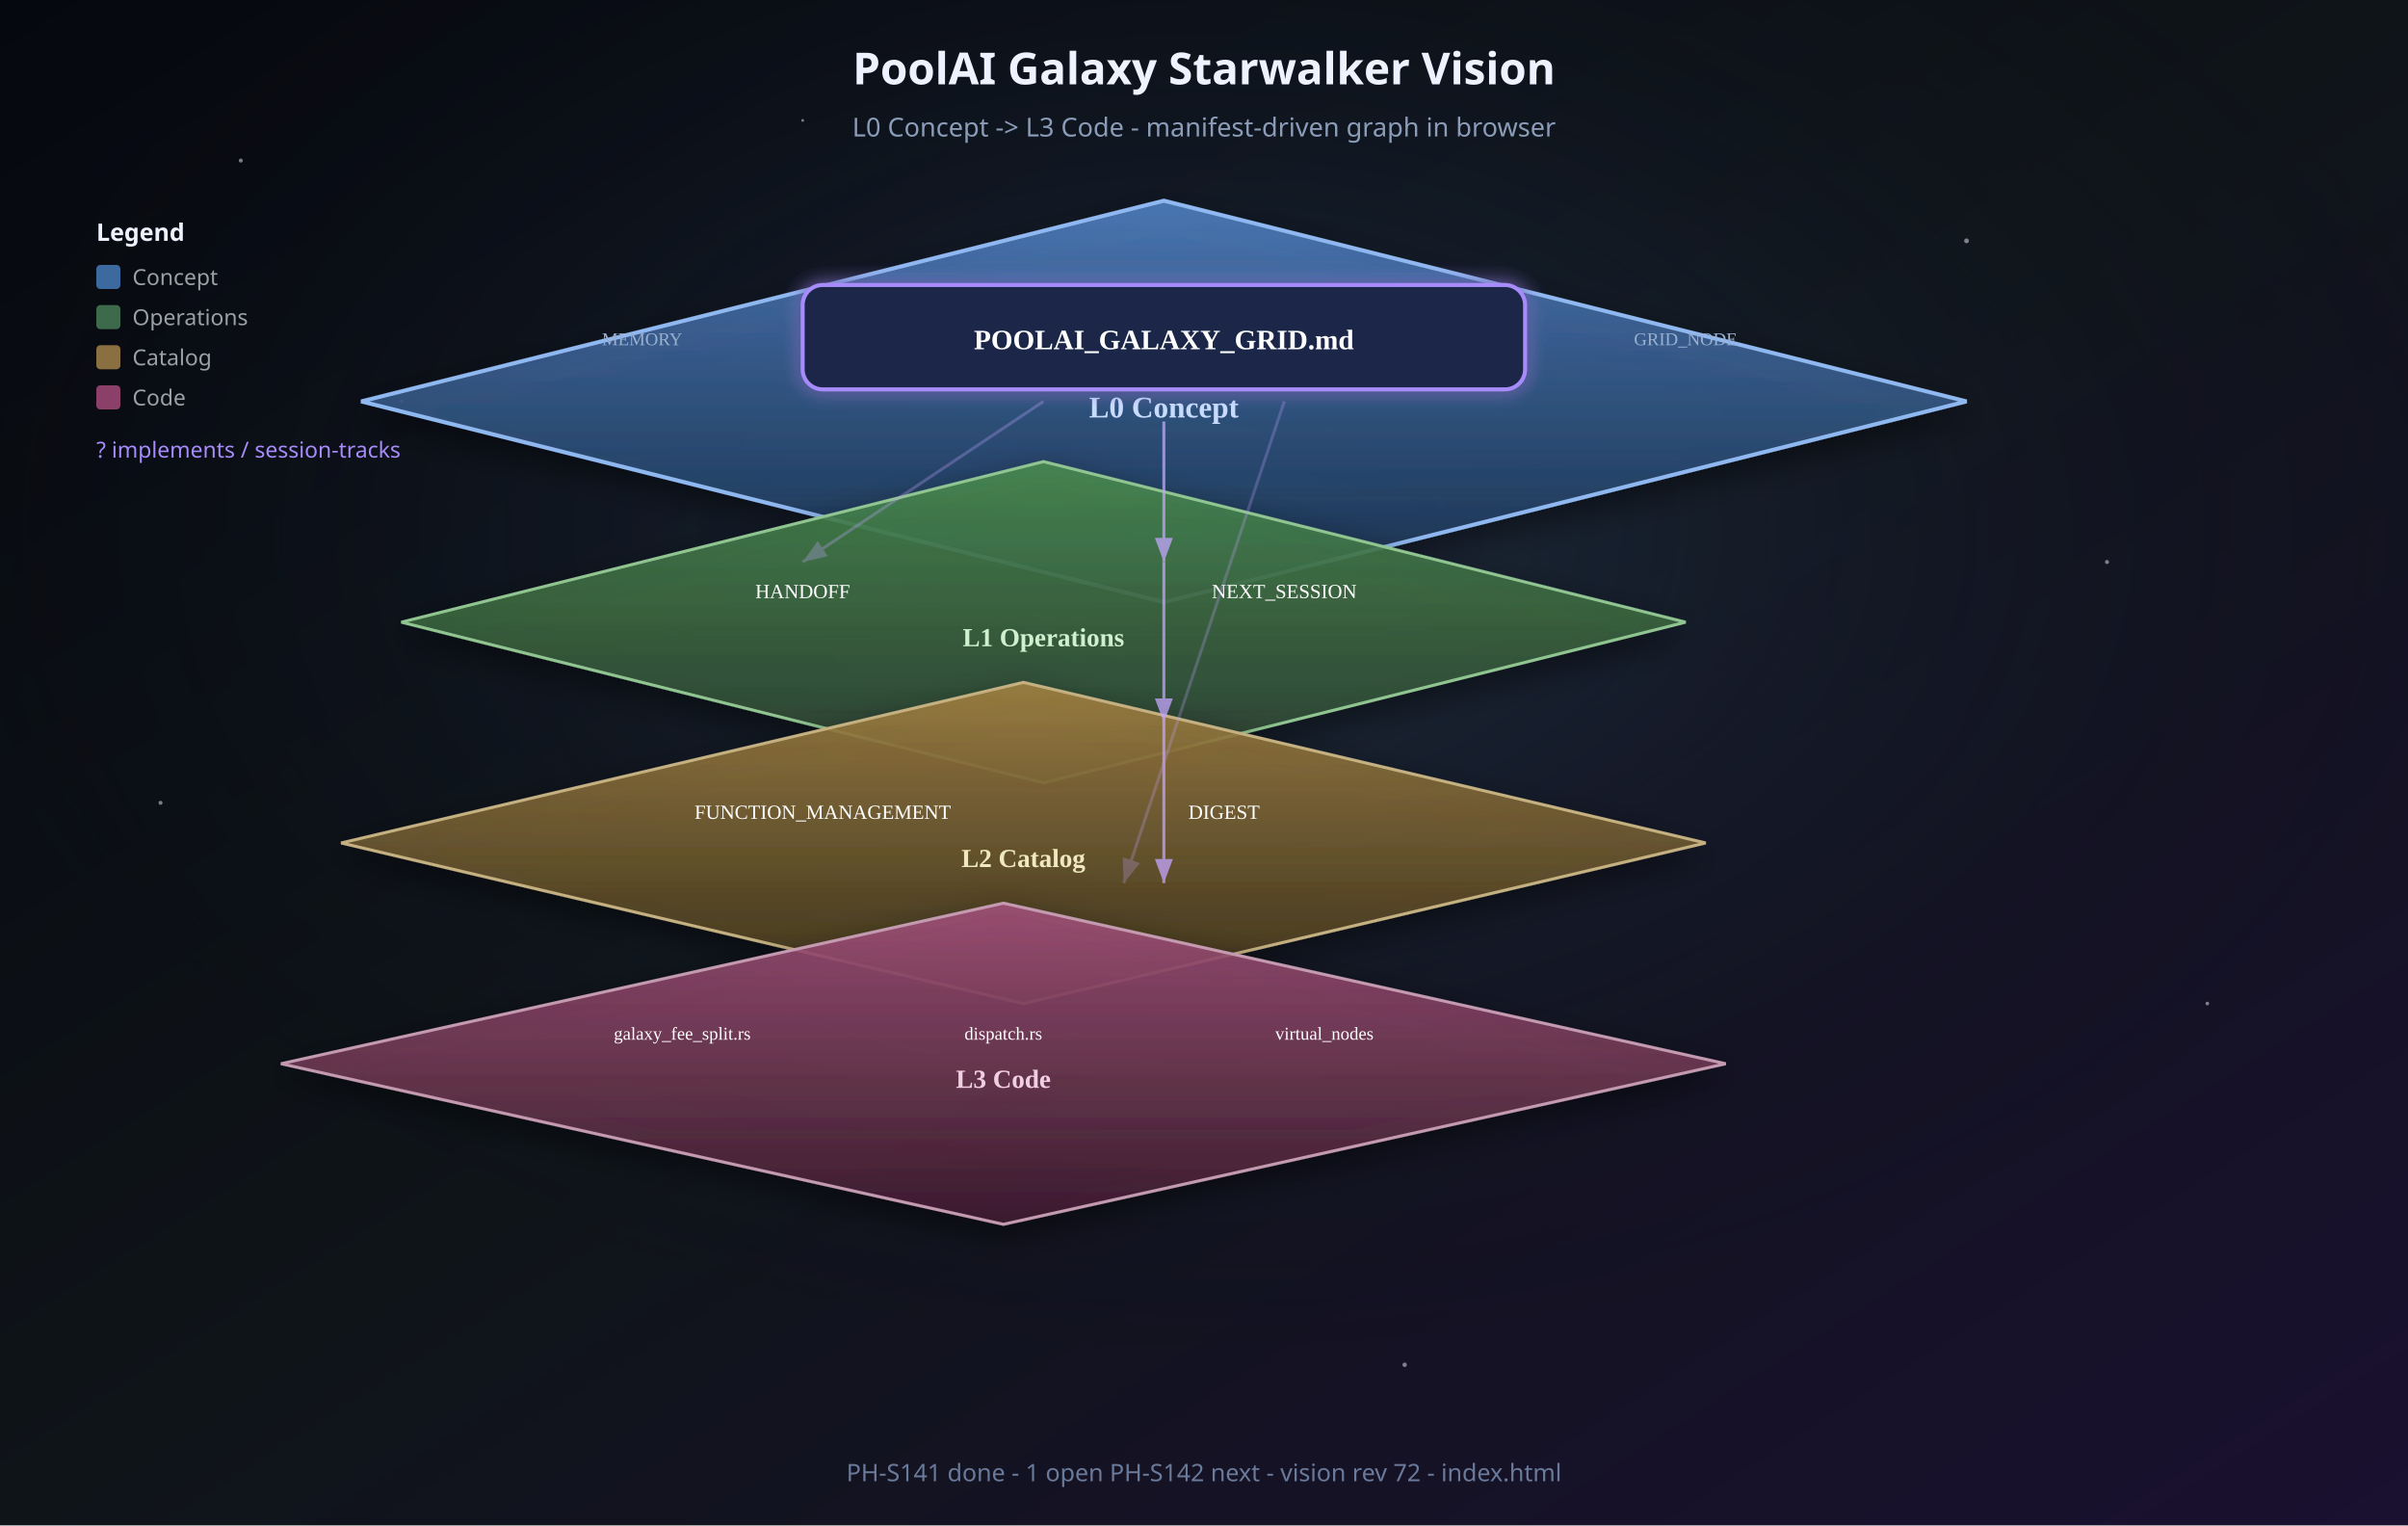
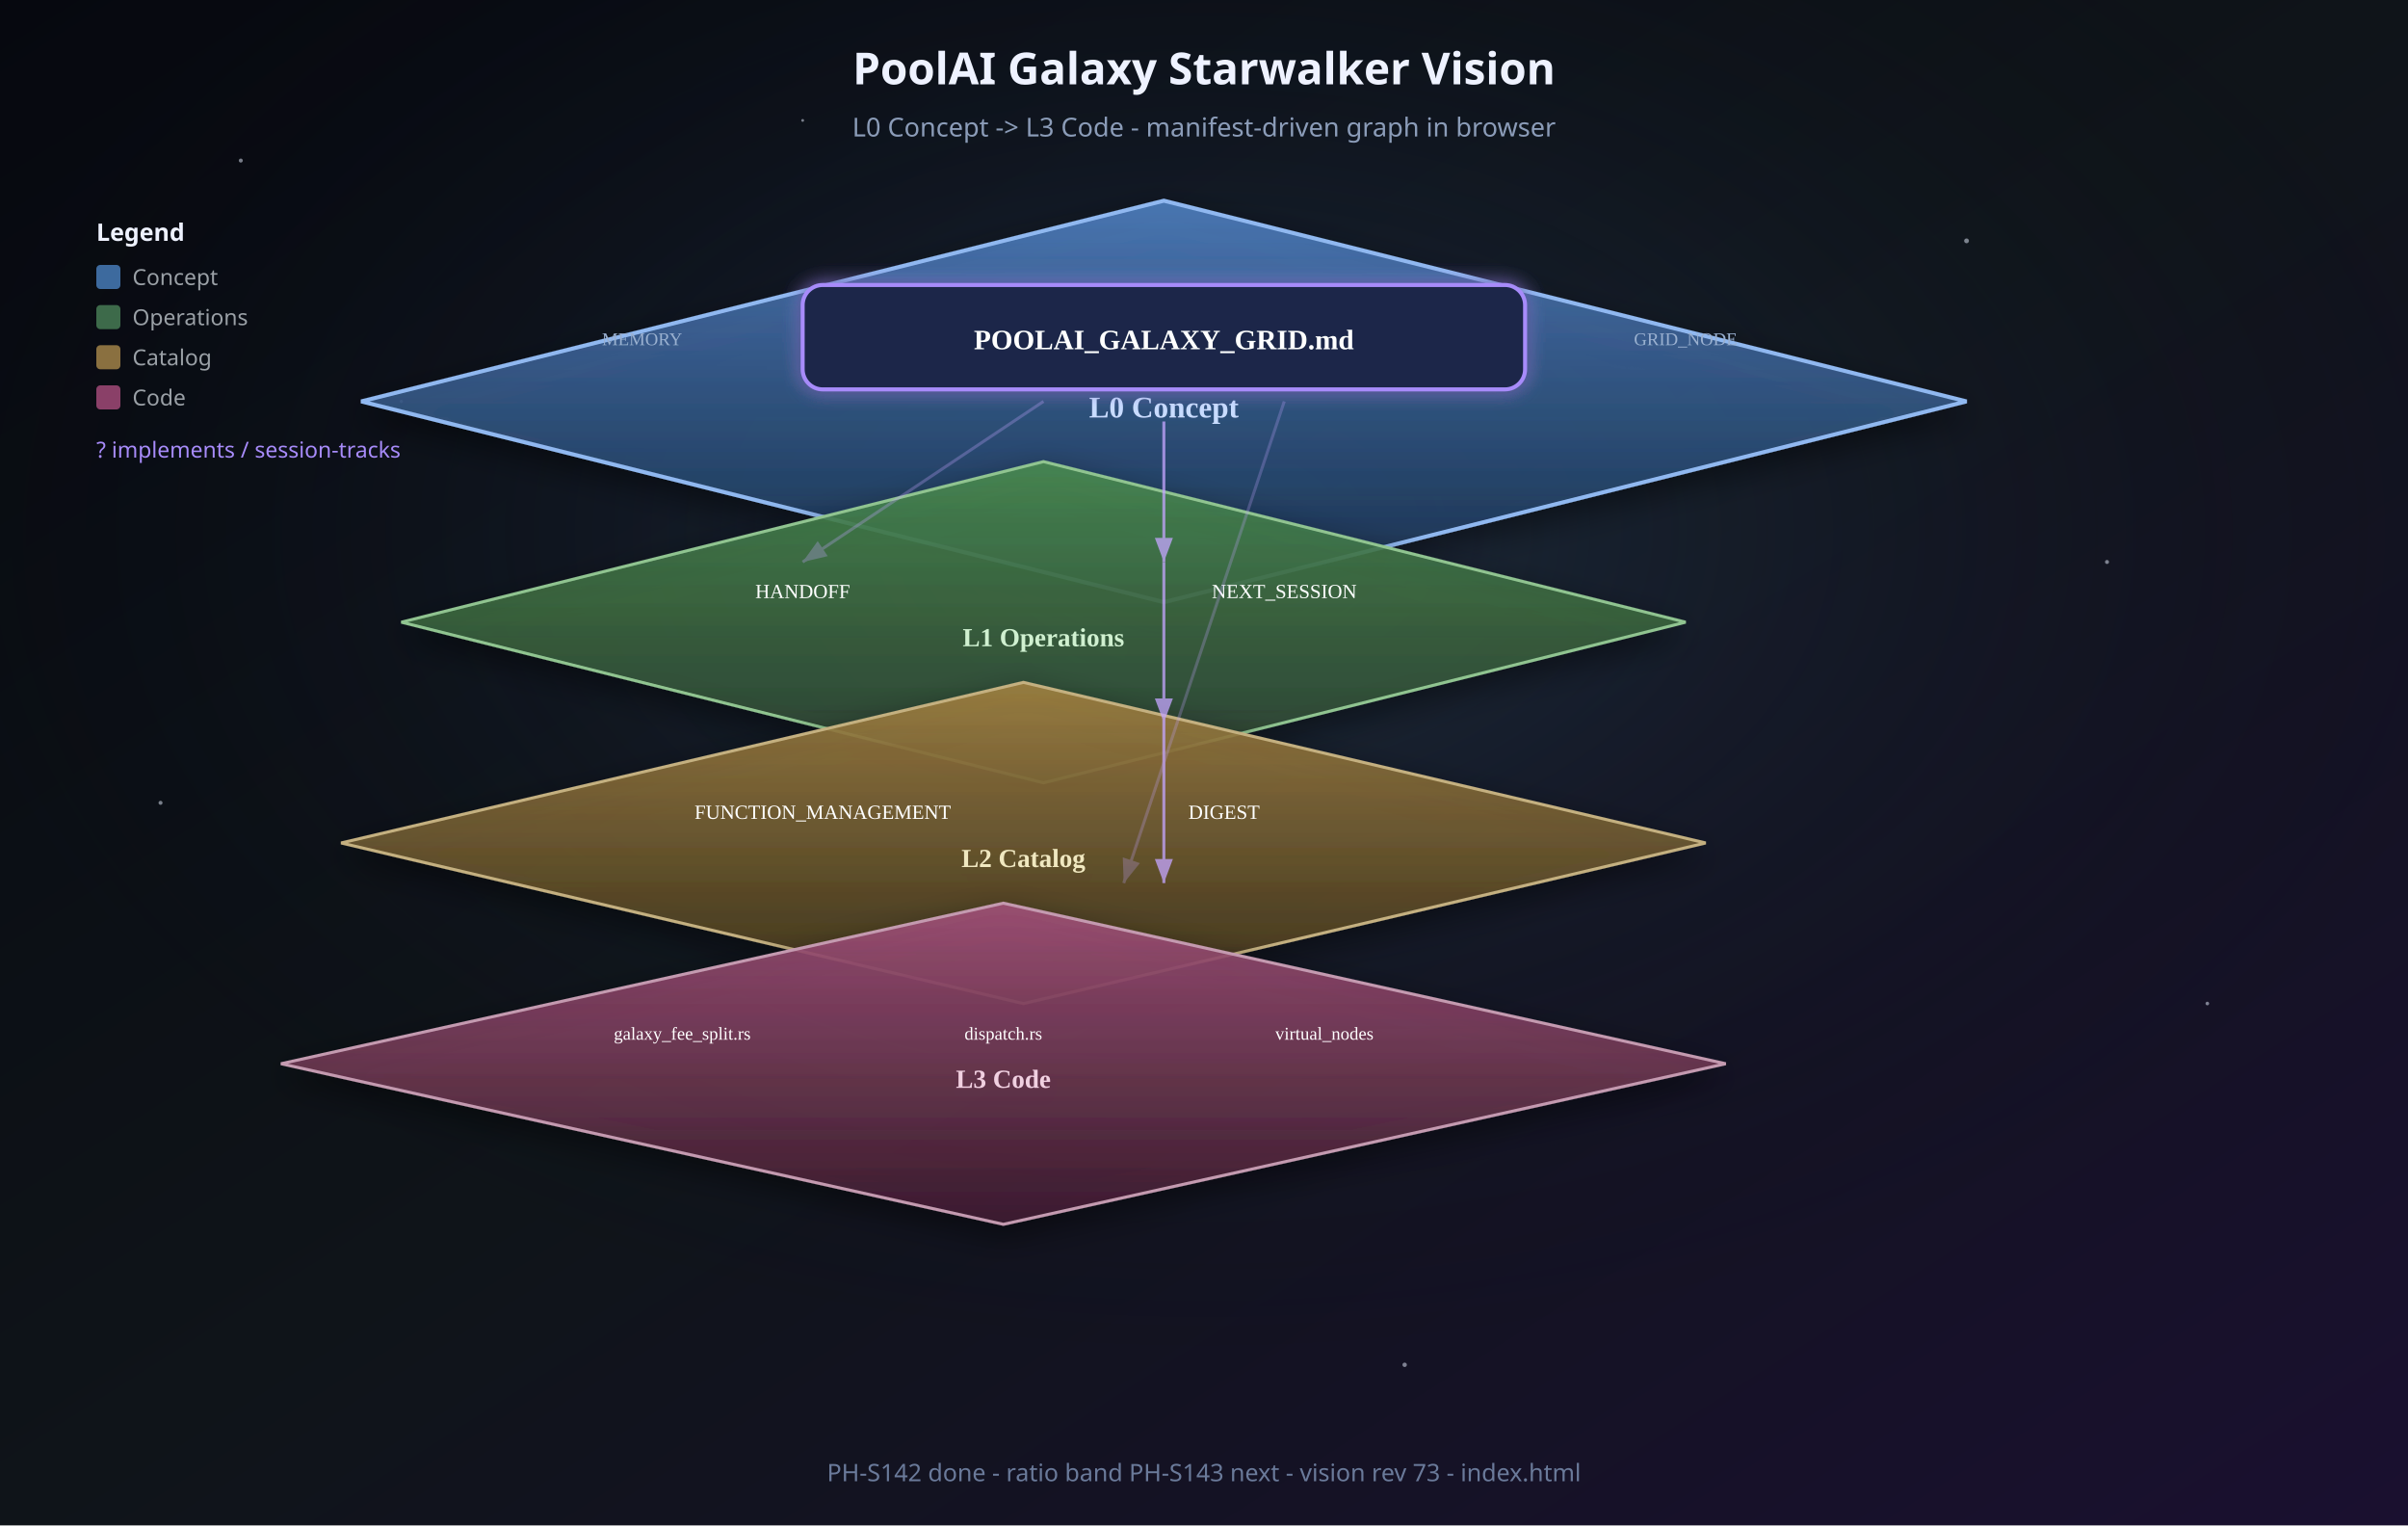
<svg xmlns="http://www.w3.org/2000/svg" viewBox="0 0 1200 760" role="img" aria-labelledby="title desc">
  <defs>
    <linearGradient id="bg" x1="0%" y1="0%" x2="100%" y2="100%">
      <stop offset="0%" stop-color="#06080f" />
      <stop offset="50%" stop-color="#0f1419" />
      <stop offset="100%" stop-color="#1a1030" />
    </linearGradient>
    <radialGradient id="nebula" cx="50%" cy="35%" r="55%">
      <stop offset="0%" stop-color="#3d5a8a" stop-opacity="0.35" />
      <stop offset="100%" stop-color="#06080f" stop-opacity="0" />
    </radialGradient>
    <linearGradient id="planeL0" x1="0%" y1="0%" x2="0%" y2="100%">
      <stop offset="0%" stop-color="#4a7ab8" stop-opacity="0.95" />
      <stop offset="100%" stop-color="#1e3350" stop-opacity="0.85" />
    </linearGradient>
    <linearGradient id="planeL1" x1="0%" y1="0%" x2="0%" y2="100%">
      <stop offset="0%" stop-color="#4a8a50" stop-opacity="0.9" />
      <stop offset="100%" stop-color="#2a4030" stop-opacity="0.85" />
    </linearGradient>
    <linearGradient id="planeL2" x1="0%" y1="0%" x2="0%" y2="100%">
      <stop offset="0%" stop-color="#a08040" stop-opacity="0.9" />
      <stop offset="100%" stop-color="#403520" stop-opacity="0.85" />
    </linearGradient>
    <linearGradient id="planeL3" x1="0%" y1="0%" x2="0%" y2="100%">
      <stop offset="0%" stop-color="#a05078" stop-opacity="0.9" />
      <stop offset="100%" stop-color="#402030" stop-opacity="0.85" />
    </linearGradient>
    <filter id="shadow" x="-30%" y="-30%" width="160%" height="160%">
      <feDropShadow dx="0" dy="6" stdDeviation="8" flood-color="#000" flood-opacity="0.5" />
    </filter>
    <filter id="glow" x="-50%" y="-50%" width="200%" height="200%">
      <feGaussianBlur stdDeviation="4" result="b" />
      <feMerge>
        <feMergeNode in="b" />
        <feMergeNode in="SourceGraphic" />
      </feMerge>
    </filter>
    <marker id="arrow" markerWidth="10" markerHeight="10" refX="8" refY="3" orient="auto">
      <path d="M0,0 L8,3 L0,6 Z" fill="#c4a5ff" />
    </marker>
  </defs>
  <rect width="1200" height="760" fill="url(#bg)" />
  <rect width="1200" height="760" fill="url(#nebula)" />
  <g fill="#e8f0ff" opacity="0.5">
    <circle cx="120" cy="80" r="1" />
    <circle cx="980" cy="120" r="1.2" />
    <circle cx="200" cy="200" r="0.8" />
    <circle cx="1050" cy="280" r="1" />
    <circle cx="80" cy="400" r="1" />
    <circle cx="1100" cy="500" r="0.9" />
    <circle cx="400" cy="60" r="0.7" />
    <circle cx="700" cy="680" r="1.1" />
  </g>
  <text x="600" y="42" text-anchor="middle" fill="#eef2ff" font-family="Segoe UI, system-ui, sans-serif" font-size="22" font-weight="600">PoolAI Galaxy Starwalker Vision</text>
  <text x="600" y="68" text-anchor="middle" fill="#8b9cb8" font-family="Segoe UI, system-ui, sans-serif" font-size="13">L0 Concept -&gt; L3 Code - manifest-driven graph in browser</text>
  <g transform="translate(180, 100)" filter="url(#shadow)">
    <path d="M0 100 L400 0 L800 100 L400 200 Z" fill="url(#planeL0)" stroke="#90b8f0" stroke-width="2" />
    <text x="400" y="108" text-anchor="middle" fill="#c8dcff" font-size="15" font-weight="700">L0 Concept</text>
    <g filter="url(#glow)">
      <rect x="220" y="42" width="360" height="52" rx="10" fill="#1a2848" stroke="#a78bfa" stroke-width="2" />
      <text x="400" y="74" text-anchor="middle" fill="#fff" font-size="14" font-weight="700">POOLAI_GALAXY_GRID.md</text>
    </g>
    <text x="140" y="72" text-anchor="middle" fill="#9ab0d0" font-size="9">MEMORY</text>
    <text x="660" y="72" text-anchor="middle" fill="#9ab0d0" font-size="9">GRID_NODE</text>
  </g>
  <g transform="translate(200, 230)" filter="url(#shadow)">
    <path d="M0 80 L320 0 L640 80 L320 160 Z" fill="url(#planeL1)" stroke="#90c490" stroke-width="1.5" />
    <text x="320" y="92" text-anchor="middle" fill="#d0f0d0" font-size="13" font-weight="600">L1 Operations</text>
    <text x="200" y="68" text-anchor="middle" fill="#fff" font-size="10">HANDOFF</text>
    <text x="440" y="68" text-anchor="middle" fill="#fff" font-size="10">NEXT_SESSION</text>
  </g>
  <g transform="translate(170, 340)" filter="url(#shadow)">
    <path d="M0 80 L340 0 L680 80 L340 160 Z" fill="url(#planeL2)" stroke="#c4b080" stroke-width="1.5" />
    <text x="340" y="92" text-anchor="middle" fill="#f0e8c0" font-size="13" font-weight="600">L2 Catalog</text>
    <text x="240" y="68" text-anchor="middle" fill="#fff" font-size="10">FUNCTION_MANAGEMENT</text>
    <text x="440" y="68" text-anchor="middle" fill="#fff" font-size="10">DIGEST</text>
  </g>
  <g transform="translate(140, 450)" filter="url(#shadow)">
    <path d="M0 80 L360 0 L720 80 L360 160 Z" fill="url(#planeL3)" stroke="#c49ab0" stroke-width="1.5" />
    <text x="360" y="92" text-anchor="middle" fill="#f0d0e0" font-size="13" font-weight="600">L3 Code</text>
    <text x="200" y="68" text-anchor="middle" fill="#fff" font-size="9">galaxy_fee_split.rs</text>
    <text x="360" y="68" text-anchor="middle" fill="#fff" font-size="9">dispatch.rs</text>
    <text x="520" y="68" text-anchor="middle" fill="#fff" font-size="9">virtual_nodes</text>
  </g>
  <g fill="none" stroke="#c4a5ff" stroke-width="1.5" marker-end="url(#arrow)" opacity="0.75">
    <path d="M580 210 L580 280" />
    <path d="M580 280 L580 360" />
    <path d="M580 360 L580 440" />
    <path d="M520 200 L400 280" opacity="0.4" />
    <path d="M640 200 L560 440" opacity="0.35" />
  </g>
  <g transform="translate(48, 120)" font-family="Segoe UI, system-ui, sans-serif" font-size="11">
    <text x="0" y="0" fill="#eef2ff" font-weight="600" font-size="12">Legend</text>
    <rect x="0" y="12" width="12" height="12" rx="2" fill="#3d6a9e" />
    <text x="18" y="22" fill="#9aa0a6">Concept</text>
    <rect x="0" y="32" width="12" height="12" rx="2" fill="#3d6a4a" />
    <text x="18" y="42" fill="#9aa0a6">Operations</text>
    <rect x="0" y="52" width="12" height="12" rx="2" fill="#8a7040" />
    <text x="18" y="62" fill="#9aa0a6">Catalog</text>
    <rect x="0" y="72" width="12" height="12" rx="2" fill="#8a4068" />
    <text x="18" y="82" fill="#9aa0a6">Code</text>
    <text x="0" y="108" fill="#a78bfa">? implements / session-tracks</text>
  </g>
-   <text x="600" y="738" text-anchor="middle" fill="#6a7a9a" font-family="Segoe UI, system-ui, sans-serif" font-size="12">PH-S141 done - 1 open PH-S142 next - vision rev 72 - index.html</text>
+   <text x="600" y="738" text-anchor="middle" fill="#6a7a9a" font-family="Segoe UI, system-ui, sans-serif" font-size="12">PH-S142 done - ratio band PH-S143 next - vision rev 73 - index.html</text>
</svg>
